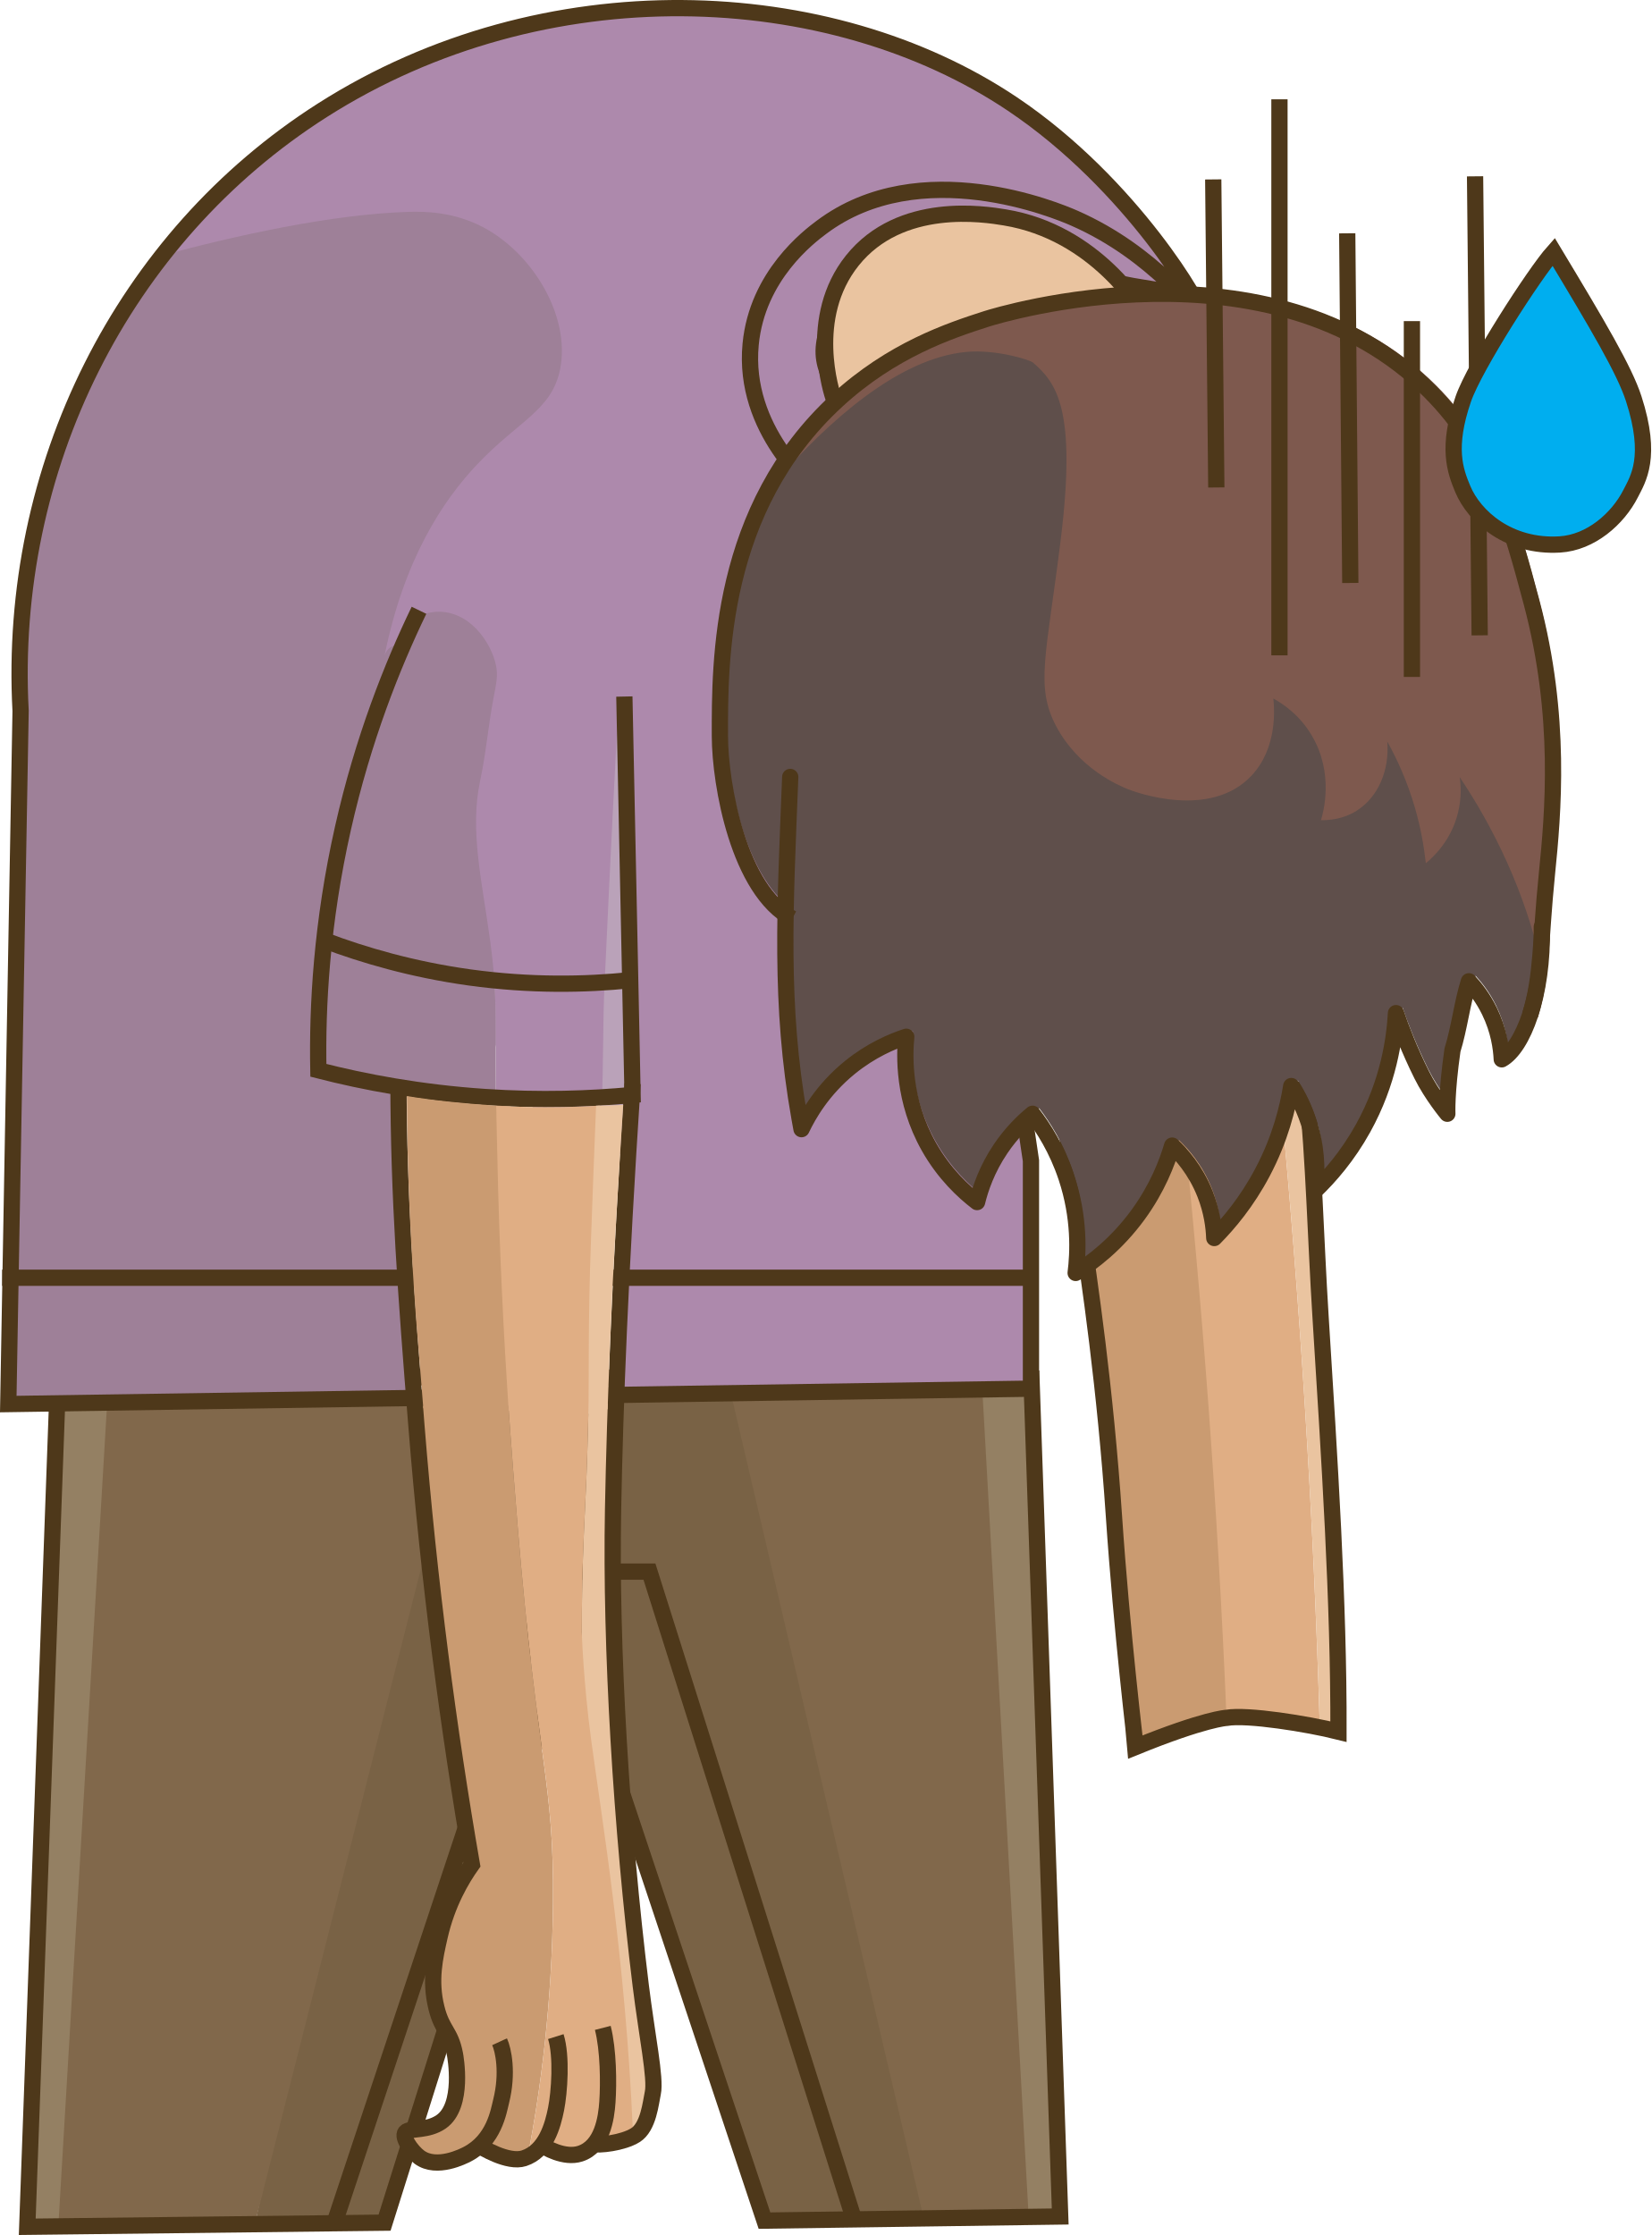
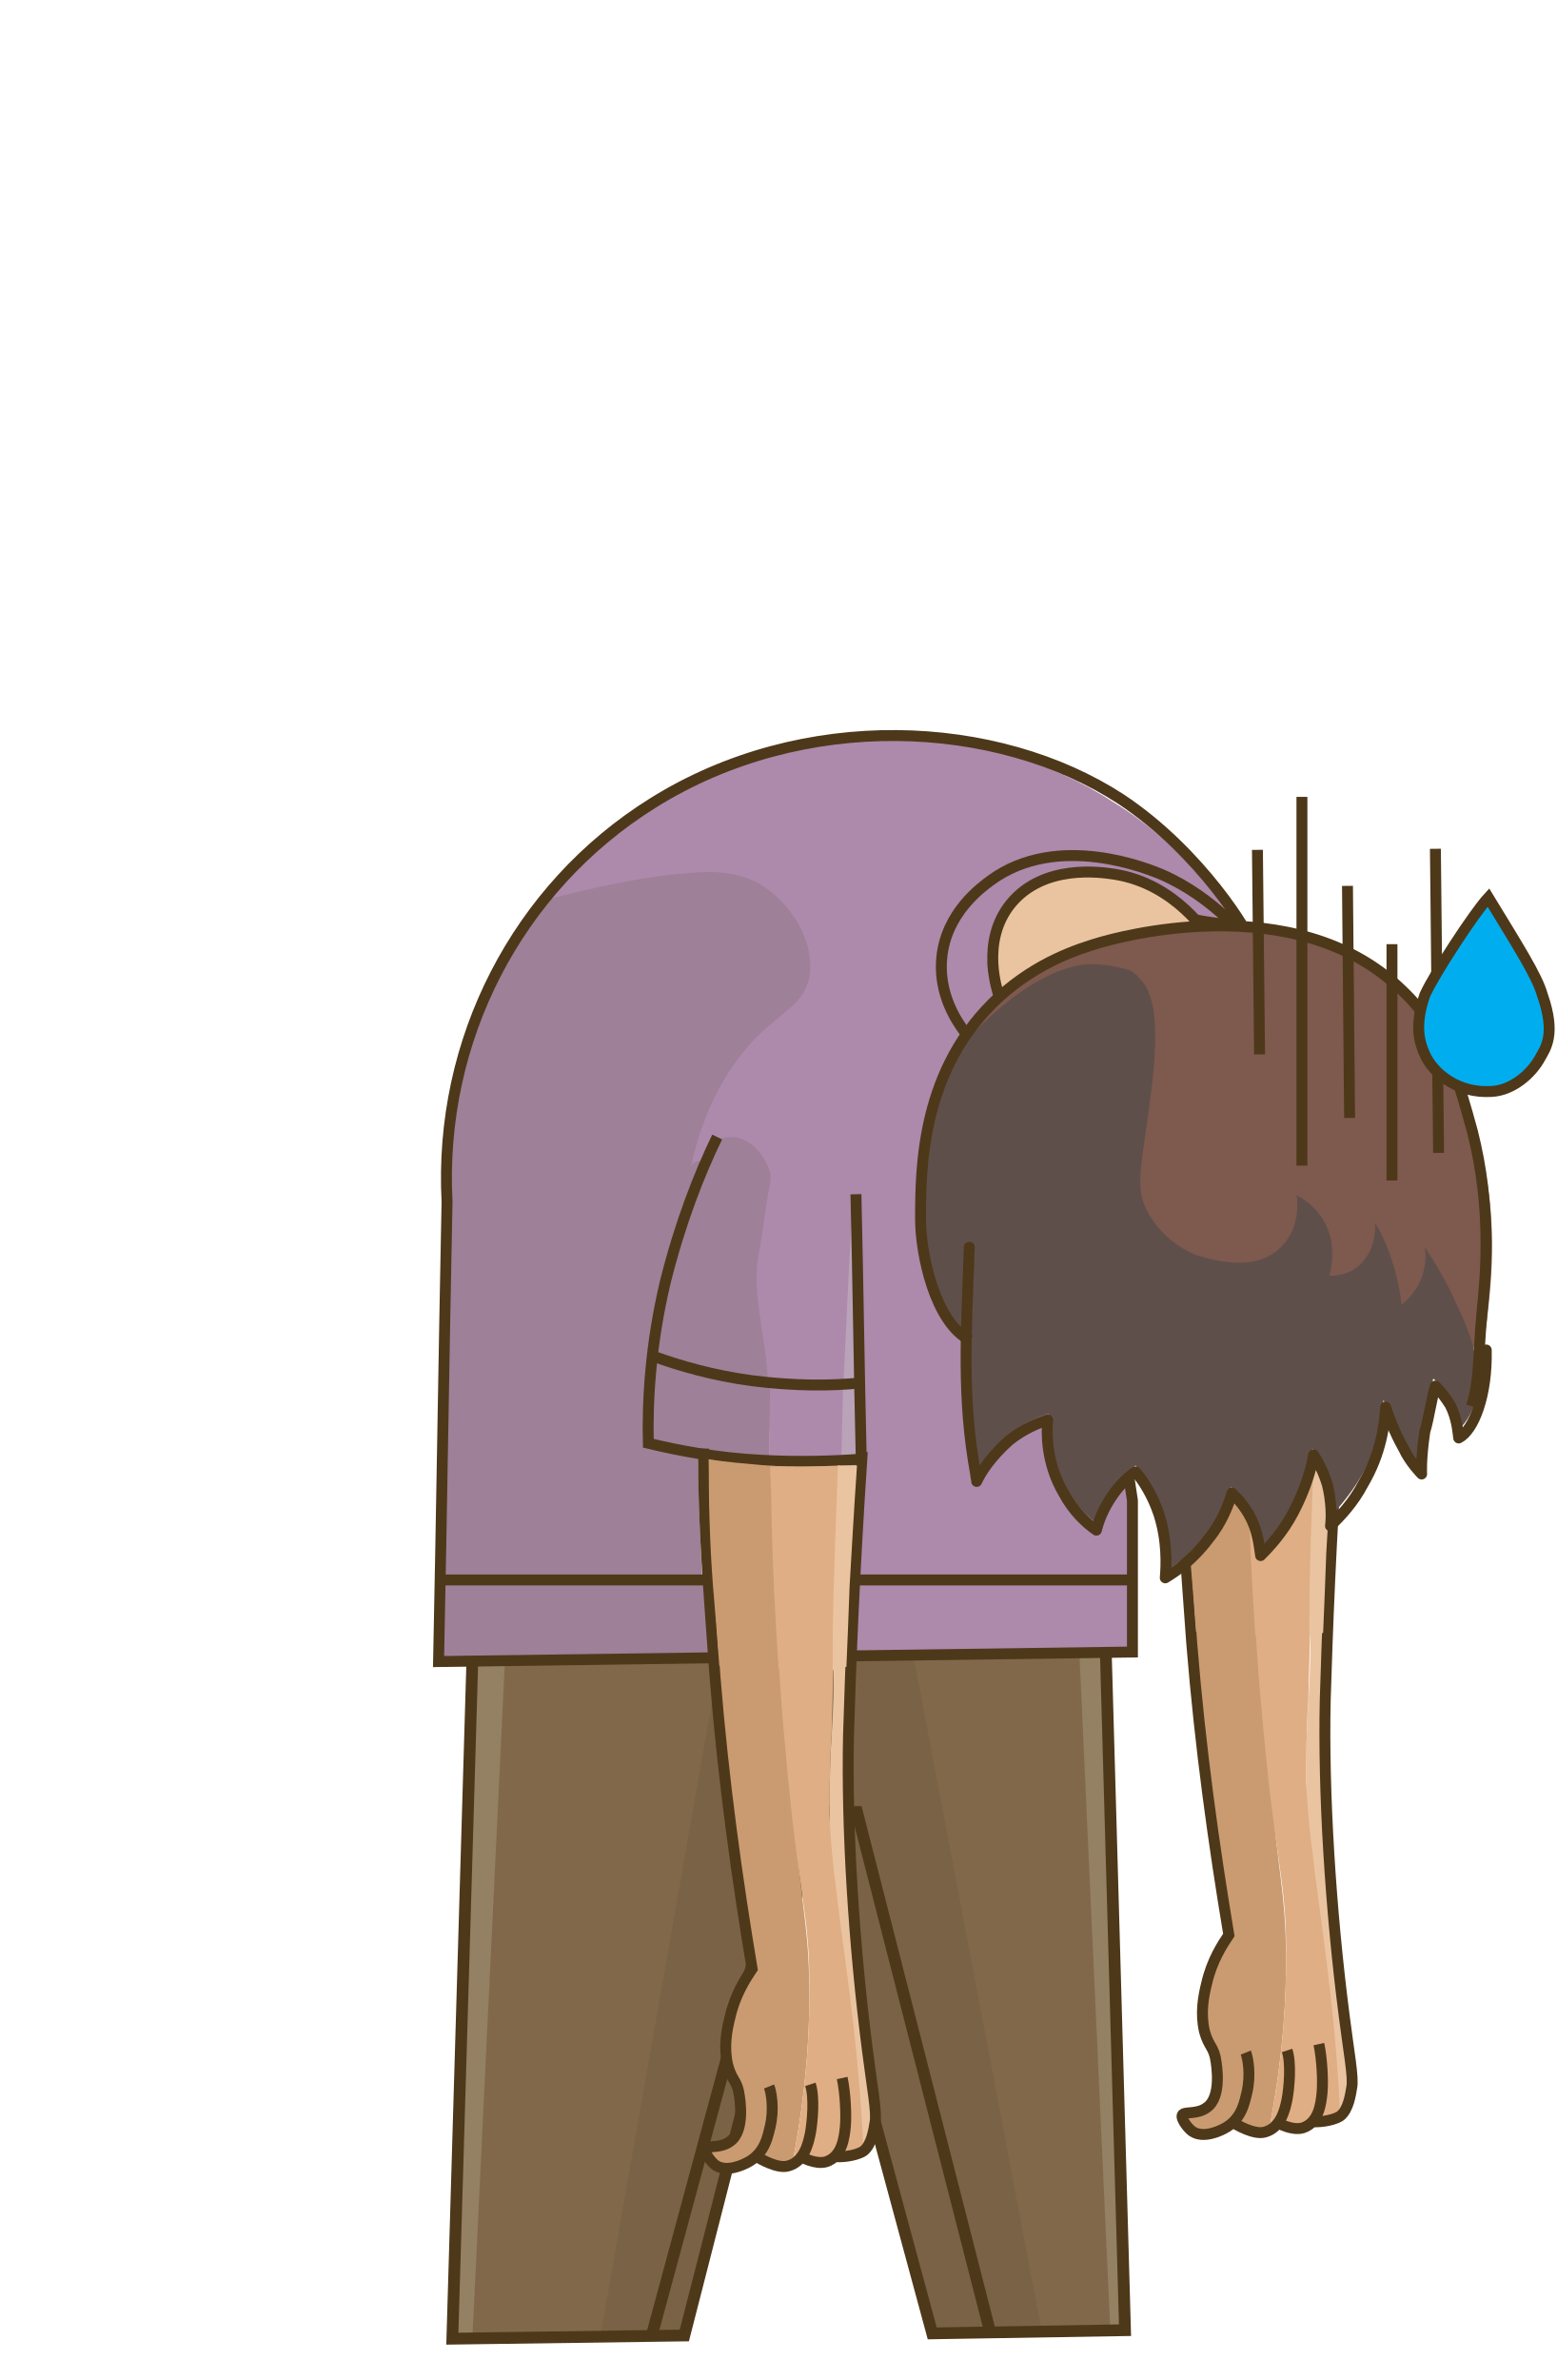
- <svg xmlns="http://www.w3.org/2000/svg" id="Layer_2" data-name="Layer 2" viewBox="0 0 101.563 137.465">
-   <defs>
-     <style>
-       .cls-1 {
-         fill: #ad89ac;
-       }
- 
-       .cls-2 {
-         fill: #baa2b9;
-       }
- 
-       .cls-3 {
-         fill: #7e594e;
-       }
- 
-       .cls-4, .cls-5, .cls-6, .cls-7 {
-         stroke-miterlimit: 10;
-       }
- 
-       .cls-4, .cls-5, .cls-6, .cls-7, .cls-8 {
-         stroke: #4e381a;
-       }
- 
-       .cls-4, .cls-7, .cls-8 {
-         fill: none;
-       }
- 
-       .cls-9 {
-         fill: #9e8098;
-       }
- 
-       .cls-10 {
-         fill: #796245;
-       }
- 
-       .cls-11 {
-         fill: #5f4f4b;
-       }
- 
-       .cls-12 {
-         fill: #81684b;
-       }
- 
-       .cls-5 {
-         fill: #00aeef;
-       }
- 
-       .cls-13 {
-         fill: #e0ae84;
-       }
- 
-       .cls-14 {
-         fill: #948063;
-       }
- 
-       .cls-6, .cls-15 {
-         fill: #eac4a0;
-       }
- 
-       .cls-16 {
-         fill: #ca9b71;
-       }
- 
-       .cls-7 {
-         stroke-dasharray: 0 2;
-       }
- 
-       .cls-8 {
-         stroke-linecap: round;
-         stroke-linejoin: round;
-       }
-     </style>
-   </defs>
-   <g id="Layer_1-2" data-name="Layer 1">
+ <svg xmlns="http://www.w3.org/2000/svg" version="1.1" id="Layer_2_00000149360121871537483710000004647418743776061362_" x="0px" y="0px" viewBox="0 0 146.9 224.6" style="enable-background:new 0 0 146.9 224.6;" xml:space="preserve">
+   <style type="text/css">
+ 	.st0{fill:#948063;}
+ 	.st1{fill:#796245;}
+ 	.st2{fill:#81684B;}
+ 	.st3{fill:none;stroke:#4E381A;stroke-width:1.11;stroke-miterlimit:10;}
+ 	.st4{fill:none;stroke:#4E381A;stroke-width:1.11;stroke-miterlimit:10;stroke-dasharray:0,2.22;}
+ 	.st5{fill:#CA9B71;}
+ 	.st6{fill:#EAC4A0;}
+ 	.st7{fill:#E0AE84;}
+ 	.st8{fill:none;stroke:#4E381A;stroke-width:1.031;stroke-miterlimit:10;}
+ 	.st9{fill:#BAA2B9;}
+ 	.st10{fill:#9E8098;}
+ 	.st11{fill:#AD89AC;}
+ 	.st12{fill:#EAC4A0;stroke:#4E381A;stroke-width:1.031;stroke-miterlimit:10;}
+ 	.st13{fill:#5F4F4B;}
+ 	.st14{fill:#7E594E;}
+ 	.st15{fill:none;stroke:#4E381A;stroke-width:1.031;stroke-linecap:round;stroke-linejoin:round;}
+ 	.st16{fill:#00AEEF;stroke:#4E381A;stroke-width:1.031;stroke-miterlimit:10;}
+ </style>
+   <g>
+     <polyline class="st0" points="48.5,156 46,220.4 42.7,220.5 44.6,156  " />
+     <polyline class="st0" points="104.5,156.2 106.3,219.7 103.9,219.7 100.1,156.2  " />
+     <polyline class="st1" points="87.5,156.1 99.2,219.7 93.6,219.9 81,170.8 74.9,170.8 61.6,220.2 55,220.3 66.1,156.1  " />
+     <polygon class="st1" points="93.6,219.9 91.6,220 88.1,220 76.1,175.6 64.7,220.2 61.6,220.2 74.9,170.8 81,170.8  " />
+     <polyline class="st2" points="68,156.1 56.7,220.3 44.6,220.5 47.7,156  " />
+     <polyline class="st2" points="101.9,156.2 104.8,219.7 98.3,219.8 86.2,156.1  " />
+     <polyline class="st3" points="44.6,156.3 42.7,220.7 64.6,220.4 76,175.9 88,220.2 106.2,219.9 104.4,156.4  " />
+     <polyline class="st3" points="61.5,220.5 74.9,171 80.9,171 93.5,220.2  " />
+     <line class="st4" x1="91.5" y1="220.2" x2="79.8" y2="174" />
+   </g>
+   <g>
    <g>
+       <path class="st5" d="M121.4,185.1c0,6.3-0.8,11.7-1.6,15.9c-0.2,0.1-0.4,0.2-0.6,0.3c-0.9,0.3-2.3-0.4-2.9-0.8    c-0.2,0.2-0.5,0.4-0.7,0.5s-2,1-3,0.2c-0.5-0.4-1.3-1.4-0.8-1.6c0.3-0.2,1.4,0,2.2-0.6c1.5-1,0.9-4.1,0.9-4.3    c-0.3-1.4-0.8-1.4-1.1-2.9c-0.4-1.7-0.1-3.2,0.2-4.5c0.5-2.1,1.5-3.7,2.1-4.6c-1.5-8.5-2.7-17.6-3.5-27.5c0-0.6-0.1-1.1-0.1-1.7    c2.1,0,4.3-0.1,6.4-0.1c0.2,3.3,0.4,5.9,0.6,7.9C120.3,176.6,121.4,177.3,121.4,185.1L121.4,185.1z" />
+       <path class="st6" d="M127.4,197.2c-0.1,0.6-0.1,2-0.8,2.7c-1.8-11.2-2.9-20-3.1-24.6c-0.2-3.7-0.2-7.1-0.2-7.1    c0-3.6,0.1-6.3,0.2-7.5c0.2-3.3,0.2-4.6,0.2-7.1c0.4,0,0.9,0,1.4,0c-0.1,2.7-0.2,5-0.2,7.2c-0.2,8.7,0.5,19.9,1.8,29.9    C127,193.6,127.5,196.2,127.4,197.2z" />
+       <path class="st7" d="M126.5,199.4c0,0-1.9,0.5-2,0.5c-0.7,0.5-0.4,0.5-0.8,0.5l0,0c-0.2,0.3-0.5,0.5-0.9,0.6    c-0.9,0.3-2-0.2-2.5-0.5c-0.1,0.2-0.3,0.4-0.5,0.5c0.8-4.2,1.6-9.6,1.6-15.9c0.1-7.9-1-8.6-2.3-23.7c-0.2-1.9-0.4-4.7-0.6-7.9    c1.8,0,3.4,0,5.2-0.1c-0.1,2.5-0.1,3.9-0.2,7.1c-0.1,1.2-0.2,3.9-0.2,7.5c0,0,0.1,3.2,0.6,6.8C124.4,179.7,126,188.6,126.5,199.4z    " />
+       <path class="st8" d="M111.4,133.5c0,7.3,0.5,13.3,1.1,21.6c0.8,9.9,2.1,19.1,3.5,27.5c-0.6,0.9-1.6,2.4-2.1,4.6    c-0.3,1.2-0.6,2.8-0.2,4.5c0.4,1.5,0.9,1.4,1.1,2.9c0,0.1,0.6,3.3-0.9,4.3c-0.8,0.6-1.9,0.4-2.2,0.6c-0.4,0.2,0.3,1.2,0.8,1.6    c1.1,0.8,2.8-0.1,3-0.2c1.8-0.9,2-2.7,2.2-3.4c0.4-1.7,0.1-3.3-0.1-3.8" />
+       <path class="st8" d="M126.4,133.7c-0.8,12-1.1,20.2-1.3,26.7c-0.2,8.7,0.5,19.9,1.8,29.9c0.4,3.2,0.9,5.8,0.7,6.7    c-0.1,0.6-0.3,2.1-1.1,2.7c-0.8,0.5-2.3,0.6-2.7,0.5" />
+       <path class="st8" d="M124.5,192.9c0.3,1.4,0.4,3.5,0.3,4.6c-0.1,1-0.3,2.8-1.8,3.3c-1,0.3-2.3-0.4-2.6-0.6" />
+       <path class="st8" d="M121.5,193.5c0.4,1.2,0.2,3.5,0,4.6c-0.2,1-0.6,2.7-2.1,3.1c-1,0.3-2.7-0.7-3-0.9" />
+       <path class="st5" d="M119.3,153.8c-2.1,0-4.2,0.2-6.4,0.2c-0.2-2.8-0.4-5.3-0.6-7.6c-0.3-4-0.4-7.7-0.4-11.9    c1.7,0.3,3.4,0.4,5.4,0.6c0.3,0,0.8,0,1.3,0.1c0,0.8,0,1.6,0,2.7C118.8,143.8,119.1,149.3,119.3,153.8z" />
+       <path class="st7" d="M124.3,135.1c-0.1,2.7-0.2,5.8-0.3,8.6c-0.2,5.5-0.3,8.4-0.3,10.5c-1.8,0-3.4,0-5.2,0.1    c-0.3-4.5-0.6-10-0.7-16.1c0-0.9-0.1-2.2-0.1-3C120.1,135.2,122.3,135.2,124.3,135.1z" />
+       <path class="st6" d="M125.9,135.1c-0.3,4.3-0.5,8.1-0.7,11.4c-0.1,2.7-0.2,5.4-0.3,7.6c-0.5,0-0.7,0.3-1.3,0.3c0-2,0-5.5,0.2-11    c0.1-2.8,0.2-5.6,0.3-8.3C124.7,135.1,125.2,135.1,125.9,135.1z" />
+     </g>
+     <g id="Layer_1-2_00000130632970772739207140000001259600762091052936_">
      <g>
        <g>
-           <polygon class="cls-14" points="7.536 84.488 4.218 136.738 1.738 136.765 3.628 84.475 7.536 84.488" />
-           <polygon class="cls-14" points="65.278 136.135 63.098 136.164 59.704 84.59 63.508 84.605 65.278 136.135" />
-           <polygon class="cls-10" points="57.318 136.245 52.588 136.315 40.008 96.475 33.948 96.475 20.628 136.555 15.718 136.605 27.068 84.525 45.238 84.565 57.318 136.245" />
-           <polygon class="cls-10" points="52.588 136.315 50.628 136.345 47.088 136.395 35.088 100.395 23.718 136.515 20.628 136.555 33.948 96.475 40.008 96.475 52.588 136.315" />
-           <polygon class="cls-12" points="28.565 85.935 15.718 136.605 3.598 136.745 6.698 84.485 28.565 85.935" />
-           <polygon class="cls-12" points="63.263 136.155 56.773 136.245 44.693 84.565 60.373 84.595 63.263 136.155" />
-         </g>
-         <polygon class="cls-4" points="47.023 136.58 65.213 136.327 63.445 84.79 3.571 84.664 1.676 136.959 23.655 136.706 35.023 100.58 47.023 136.58" />
-         <polyline class="cls-4" points="20.568 136.744 33.888 96.664 39.948 96.664 52.528 136.504" />
-         <line class="cls-7" x1="50.568" y1="136.534" x2="38.818" y2="99.064" />
-       </g>
-       <g>
-         <g>
-           <path class="cls-2" d="m35.309,40.631c-6.165,1.819-9.722,23.297-.758,28.989,3.043,1.933,7.621,2.103,10.484,0,6.313-4.636,4.222-20.267-3.979-26.716-1.527-1.201-3.671-2.886-5.747-2.274Z" />
-           <path class="cls-9" d="m36.083,22.109c-.51,2.55-2.629,3.639-5.179,6.339-2.09,2.21-2.516-.056-3.726,5.914.29-.9-2.684,4.327-1.984,3.847-1.57,3.34-3.27,7.68-4.44,12.91-.55,2.44-.92,4.75-1.15,6.91h-.01c-.33,3.01-.4,5.7-.36,7.99,1.48.38,3.13.74,4.93,1.04.02,4.1.17,7.78.43,11.72H.304c.2-11.62.41-23.24.62-34.86-.56-10.37,2.68-20.39,8.85-28.16,4.75-1.28,9.559-4.309,14.309-4.449.9-.02,3.887.157,5.747,1.137,3.08,1.63,6.893,6.443,6.253,9.663Z" />
-           <path class="cls-9" d="m25.124,86.169c-8.32.13-16.64.25-24.96.38.05-2.59.09-5.18.14-7.77h24.29c.14,2.32.33,4.74.53,7.39Z" />
-           <path class="cls-1" d="m73.144,18.629c-.19-.13-.48-.23-.82-.32h-.01c-1.23-1.28-3.42-3.32-6.59-4.71-1.02-.44-9.46-3.99-15.54.57-.74.56-3.95,2.97-4.36,7.2-.5,5.28,3.79,8.8,4.17,9.1.97.81,1.95,1.62,2.92,2.43,1.68,1.4,3.36,2.8,5.04,4.2,1.7,11.49,3.41,22.99,5.11,34.48v7.2h-25.2c.17-3.33.39-7.04.66-11.24h.04c0-.18-.01-.35-.01-.53v-.01c-.05-2.18-.09-4.34-.14-6.52-.12-5.82-.24-11.63-.36-17.45-.17,3.14-.51,9.67-.87,17.56-2,.14-5.874-.607-8.364-.837-.04-.76.13-.924,0-1.914-.5-3.73-.915-6.971-.255-10.051.36-1.68-.32-2.667,0-4.357.18-.94.12-1.815,0-2.435-.29-1.44.444-2.374-1.576-2.274-.58.03-.963.228-1.453.568-.7.48-1.591.13-1.881,1.03,1.21-5.97,3.6-9.54,5.69-11.75,2.55-2.7,4.6-3.32,5.11-5.87.64-3.22-1.65-7.09-4.73-8.72-1.86-.98-3.65-.97-4.55-.95-4.75.14-10.65,1.45-15.4,2.73,2.7-3.42,5.96-6.4,9.72-8.79,13.65-8.69,31.19-7.92,42.44-.38,6,4.03,10.03,9.87,11.21,12.04Z" />
-           <path class="cls-1" d="m37.184,60.589c-.11,2.26-.06,4.886-.17,7.326-1.92.13-4.2-.076-6.51-.186-.04-3.75.03-5.39-.09-7.21,2.49.23,4.77.21,6.77.07Z" />
-           <path class="cls-1" d="m63.064,78.779v6.82l-25.5.39c.07-2.19.18-4.58.3-7.21h25.2Z" />
-           <path class="cls-1" d="m72.314,18.309c-1.57-.4-4.41-.52-6.02-1.49-3.52-2.1-8.29-2.36-11.94-.19-1.12.67-3.55,2.11-3.98,4.55-.4,2.23,1.32,2.84,2.08,7.58.3,1.84.68,2.77.46,4.14-.97-.81-1.95-1.62-2.92-2.43-.38-.3-4.67-3.82-4.17-9.1.41-4.23,3.62-6.64,4.36-7.2,6.08-4.56,14.52-1.01,15.54-.57,3.17,1.39,5.36,3.43,6.59,4.71Z" />
-           <path class="cls-16" d="m34.014,117.059c-.05,6.2-.77,11.52-1.55,15.58-.17.13-.36.23-.58.3-.86.27-2.22-.44-2.75-.77-.21.2-.45.37-.74.52-.22.11-1.87.96-2.94.19-.49-.36-1.21-1.36-.79-1.6.34-.19,1.32-.03,2.12-.58,1.44-.99.88-4.04.85-4.17-.27-1.43-.77-1.39-1.13-2.84-.43-1.71-.09-3.15.19-4.36.46-2.08,1.37-3.59,1.98-4.45-1.42-8.26-2.63-17.29-3.41-27-.05-.58-.09-1.15-.14-1.71,2.04-.03,4.08-.06,6.12-.09.22,3.15.43,5.78.59,7.73,1.23,14.86,2.25,15.59,2.18,23.25Z" />
-           <path class="cls-15" d="m39.814,128.909c-.12.58-.122,2.03-.842,2.59-1.72-11.05-2.768-19.63-2.998-24.11-.19-3.65-.19-7.01-.19-7.01,0-3.55.13-6.18.19-7.39.16-3.22.17-4.45.24-6.98.45-.01.9-.02,1.35-.02-.1,2.6-.16,4.93-.2,7.07-.16,8.46.5,19.54,1.7,29.27.38,3.06.94,5.7.75,6.58Z" />
-           <path class="cls-13" d="m38.925,131.049c-.03.03-1.841.525-1.871.545-.71.45-.359.545-.849.485h-.01c-.21.26-.49.46-.85.58-.88.28-1.92-.24-2.36-.52-.15.19-.32.37-.52.5.78-4.06,1.5-9.38,1.55-15.58.07-7.66-.95-8.39-2.18-23.25-.16-1.95-.37-4.58-.59-7.73,1.66-.02,3.32-.05,4.97-.07-.07,2.53-.08,3.76-.24,6.98-.06,1.21-.19,3.84-.19,7.39,0,0,.094,3.056.583,6.678.643,4.764,2.108,13.405,2.558,23.992Z" />
-           <path class="cls-9" d="m30.164,57.969c.13.99.21,1.79.25,2.55-.61-.05-1.24-.12-1.88-.21-3.52-.49-6.52-1.37-8.93-2.28.23-2.16.6-4.47,1.15-6.91,1.17-5.23,2.87-9.57,4.44-12.91.49-.34,1.07-.55,1.65-.58,2.02-.1,3.38,1.88,3.67,3.32.12.62.02,1.05-.16,1.99-.32,1.69-.46,3.4-.82,5.08-.66,3.08.13,6.22.63,9.95Z" />
-           <path class="cls-9" d="m30.504,67.729c-.34-.02-.69-.04-1.04-.06-1.89-.13-3.66-.34-5.3-.61-1.8-.3-3.45-.66-4.93-1.04-.04-2.29.03-4.98.36-7.99h.01c2.41.91,5.41,1.79,8.93,2.28.64.09,1.27.16,1.88.21.12,1.82.05,3.46.09,7.21Z" />
-           <path class="cls-4" d="m73.835,19.283c.235-.218-4.168-7.926-11.558-12.884-11.246-7.546-28.789-8.309-42.442.379C7.528,14.61.465,28.796,1.267,43.726c-.253,14.211-.505,28.421-.758,42.632,20.968-.316,41.937-.632,62.905-.947v-14.021c-1.705-11.495-3.411-22.989-5.116-34.484-2.653-2.211-5.305-4.421-7.958-6.632-.376-.298-4.67-3.818-4.168-9.095.403-4.235,3.613-6.642,4.358-7.2,6.084-4.561,14.517-1.015,15.537-.568,5.012,2.195,7.597,6.032,7.768,5.874Z" />
-           <path class="cls-4" d="m73.725,18.668c-.596-.97-4.938-.746-7.089-2.037-3.514-2.108-8.286-2.361-11.937-.189-1.12.666-3.547,2.11-3.979,4.547-.395,2.231,1.317,2.838,2.084,7.579.311,1.921.719,2.852.426,4.334" />
-           <line class="cls-4" x1=".13" y1="78.589" x2="63.793" y2="78.589" />
-           <path class="cls-4" d="m25.772,37.536c-1.644,3.405-3.438,7.913-4.674,13.389-1.316,5.836-1.591,10.969-1.516,14.905,2.82.724,6.27,1.376,10.232,1.642,3.424.23,6.492.121,9.095-.126-.168-8.168-.337-16.337-.505-24.505" />
-           <path class="cls-4" d="m19.94,57.837h.01c2.41.91,5.41,1.79,8.93,2.28,3.77.52,7.13.45,9.88.17" />
-           <path class="cls-4" d="m24.509,66.526c.017,7.184.454,13.017,1.105,21.158.778,9.718,1.982,18.745,3.411,27-.613.861-1.521,2.37-1.99,4.453-.273,1.213-.616,2.655-.189,4.358.363,1.45.86,1.418,1.137,2.842.026.135.584,3.18-.853,4.168-.8.55-1.784.395-2.116.584-.423.242.297,1.235.789,1.595,1.066.778,2.712-.073,2.937-.189,1.658-.857,1.93-2.636,2.084-3.253.438-1.749.134-3.167-.095-3.663" />
-           <path class="cls-4" d="m38.909,66.652c-.772,11.805-1.081,19.825-1.2,26.211-.158,8.463.505,19.547,1.705,29.274.378,3.065.932,5.7.742,6.584-.13.606-.263,2.1-1.074,2.605-.775.483-2.25.641-2.637.537" />
-           <path class="cls-4" d="m37.078,124.726c.347,1.358.363,3.379.284,4.547-.068,1.011-.317,2.75-1.674,3.189-.973.315-2.154-.369-2.479-.6" />
-           <path class="cls-4" d="m34.188,125.262c.379,1.208.221,3.426.016,4.453-.199.994-.62,2.592-1.977,3.031-.973.315-2.592-.654-2.918-.884" />
          <g>
-             <path class="cls-16" d="m77.325,105.288c-2.36.26-6.291,1.44-7.471,2.16-.91-12.13-2.23-23.22-3.75-34.92-.04-1.23-.07-2.46-.1-3.7,2.22-.31,6.51-.91,8.73-1.23,1.29,12.24,2.051,24.749,2.591,37.689Z" />
-             <path class="cls-13" d="m81.184,106.309c-1.93-.74-3.93-.86-5.74-.65-.54-12.94-1.49-25.53-2.78-37.77,2.02-.28,4.04-.57,6.06-.85,1.21,12.72,2.06,25.81,2.46,39.27Z" />
-             <path class="cls-15" d="m82.674,107.009c-.49-.28-.99-.51-1.49-.7-.4-13.46-1.25-26.55-2.46-39.27.69-.1,1.37-.19,2.06-.29.63,13.42,1.26,26.84,1.89,40.26Z" />
-             <path class="cls-4" d="m66.435,74.883c.596,3.997,1.55,10.478,2.084,18.379.479,7.089,1.332,14.124,1.335,14.186h0c4.265-1.734,5.59-1.79,5.59-1.79,1.277-.224,4.991.372,6.886.846.022-8.034-.552-16.732-1.105-25.547-.302-4.803-.401-9.479-.853-14.021-4.674.758-10.305.747-14.979,1.505.281,1.61.65,3.816,1.042,6.442Z" />
-           </g>
-           <path class="cls-16" d="m32.105,86.434c-2.04.03-4.028.154-6.068.184-.2-2.65-.442-5.164-.582-7.484-.26-3.94-.41-7.62-.43-11.72,1.64.27,3.313.439,5.203.569.35.02.837.042,1.177.062.01.75-.02,1.629 0,2.569.12,5.98.41,11.41.7,15.82Z" />
-           <path class="cls-13" d="m36.888,68c-.11,2.64-.201,5.699-.301,8.429-.2,5.38-.28,8.24-.33,10.26-1.65.02-3.31.05-4.97.07-.29-4.41-.58-9.84-.7-15.82-.02-.94-.055-2.171-.065-2.921,2.31.11,4.446.112,6.366-.018Z" />
-           <path class="cls-15" d="m38.335,67.949c-.27,4.2-.49,7.91-.66,11.24-.12,2.63-.231,5.298-.301,7.488-.45,0-.734.274-1.184.284.05-2.02-.035-5.422.165-10.802.1-2.73.2-5.51.31-8.15.57-.03,1.14-.01,1.67-.06Z" />
-         </g>
-         <g>
-           <path class="cls-6" d="m51.289,24.55c-.128-.366-1.669-5.02,1.137-8.526,2.967-3.707,8.168-2.852,9.379-2.653,5.608.922,8.46,5.672,8.905,6.442" />
-           <g>
-             <path class="cls-11" d="m94.993,60.103c-.41,2.47-1.3,4.21-2.21,4.71-.03-.68-.17-1.77-.76-2.97-.4-.81-.88-1.42-1.26-1.83-.42,1.35-.59,2.88-1.01,4.23-.38,2.65-.32,3.92-.32,3.92,0,0-.95-1.14-1.58-2.4-.76-1.54-1.26-2.86-1.58-3.79-.08,1.56-.44,4.23-2.02,7.07-.95,1.73-2.07,2.99-2.97,3.85.12-.83.19-2.19-.25-3.79-.32-1.15-.8-2.04-1.2-2.65-.21,1.31-.67,3.23-1.77,5.31-.96,1.82-2.09,3.15-2.96,4.04-.03-.66-.14-1.63-.57-2.72-.59-1.48-1.48-2.45-2.02-2.97-.32,1.06-.91,2.62-2.09,4.24-1.34,1.85-2.86,2.97-3.85,3.6.15-1.22.26-3.39-.57-5.88-.58-1.76-1.43-3.06-2.08-3.91-.57.46-1.3,1.16-1.96,2.14-.86,1.27-1.26,2.48-1.45,3.29-.82-.63-2.02-1.72-2.97-3.41-1.61-2.86-1.5-5.64-1.39-6.76-.87.28-2.16.83-3.48,1.89-1.66,1.36-2.54,2.9-2.96,3.79-.05-.23-.09-.46-.13-.69-.77-4.3-.93-8.23-.85-12.51-2.98-2.02-4.04-8.11-4.05-10.95-.01-3.51-.02-9.75,3.12-15.46,3.15-3.54,7.734-8.266,11.964-8.646,1.8-.16,4.527.957,4.737,1.137,1.42,1.24,2.958,2.836,1.958,10.916-.88,7.13-2.169,8.54-.869,11,1.38,2.6,3.615,3.161,4.245,3.411.44.17,3.621,1.846,6.161-.884,1.6-1.72,1.765-4.905,1.705-5.495.56.31,3.039,2.51,3.789,3.789,1.39,2.33.645,4.222.505,4.672.49.01.749-.299,1.579-.819,1.33-.83,1.466-3.364,1.326-5.144.58,1.04,2.678,3.674,3.158,5.333.37,1.27-.302,1.862-.191,2.842.45-.37.603-.812,1.013-2.532.22-.89.61-2.768.53-3.278,1,1.49,3.161,3.824,4.081,5.874.9,2.01.77,5.395,1.22,7.225.11.41.2.81.28,1.21Z" />
-             <path class="cls-3" d="m95.563,53.383c-.2,2.02-.5,3.86-.85,5.51-.45-1.83-1.09-3.79-1.99-5.8-.92-2.05-1.94-3.81-2.94-5.3.08.51.12,1.29-.1,2.18-.41,1.72-1.53,2.75-1.98,3.12-.11-.98-.3-2.14-.67-3.41-.48-1.66-1.12-3.03-1.7-4.07.14,1.78-.57,3.43-1.9,4.26-.83.52-1.69.58-2.18.57.14-.45.82-2.88-.57-5.21-.75-1.28-1.8-1.96-2.36-2.27.06.59.27,3.01-1.33,4.73-2.54,2.73-7.14,1.03-7.58.86-.63-.25-3.07-1.29-4.45-3.89-1.3-2.46-.6-4.33.28-11.46,1-8.08-.28-9.66-1.7-10.9-.21-.18-2.28-.82-4.08-.66-4.23.38-8.51,4.31-11.66,7.85,1-1.82,2.33-3.59,4.08-5.2,3.4-3.11,6.92-4.29,9.19-5.02.76-.24,17.51-5.36,27.29,4.46,3.81,3.82,5.02,8.36,6.25,12.97,1.87,7.02,1.32,13.03.95,16.68Z" />
-             <path class="cls-4" d="m94.112,62.438c.756-2.496.601-4.357,1.042-8.716.369-3.646.924-9.655-.947-16.674-1.23-4.614-2.441-9.156-6.253-12.979-9.783-9.814-26.53-4.695-27.284-4.453-2.276.732-5.799,1.905-9.189,5.021-7.237,6.65-7.212,16.025-7.2,20.653.008,2.969,1.165,9.48,4.453,11.211" />
-             <path class="cls-8" d="m48.607,47.786c-.317,8.054-.668,14.032.568,20.968.041.232.083.464.126.695.423-.892,1.3-2.433,2.968-3.789,1.312-1.067,2.611-1.612,3.474-1.895-.109,1.122-.22,3.898,1.389,6.758.95,1.688,2.148,2.781,2.968,3.411.198-.812.598-2.021,1.453-3.284.665-.982,1.39-1.681,1.958-2.147.654.849,1.5,2.158,2.084,3.916.826,2.487.722,4.653.568,5.874.99-.622,2.508-1.75,3.853-3.6,1.175-1.617,1.771-3.173,2.084-4.232.548.515,1.435,1.488,2.021,2.968.428,1.082.544,2.052.568,2.716.875-.884,2.003-2.215,2.968-4.042,1.099-2.08,1.559-3.992,1.768-5.305.396.605.881,1.496,1.2,2.653.44,1.592.365,2.96.253,3.789.898-.862,2.012-2.127,2.968-3.853,1.573-2.839,1.935-5.515,2.021-7.074.316.93.817,2.256,1.579,3.789.627,1.262,1.579,2.4,1.579,2.4,0,0-.063-1.263.316-3.916.421-1.347.589-2.884,1.011-4.232.385.412.865,1.017,1.263,1.832.584,1.195.726,2.291.758,2.968,1.29-.711,2.552-3.906,2.463-8.147" />
+             <path class="st9" d="M77.6,110.3c-6.5,1.8-10.1,23.8-0.8,29.6c3.1,1.9,7.9,2.1,10.9,0c6.6-4.7,4.4-20.7-4.2-27.2       C82.1,111.5,79.8,109.7,77.6,110.3z" />
+             <path class="st10" d="M78.5,91.5c-0.5,2.5-2.7,3.7-5.4,6.4c-2.2,2.2-2.6-0.1-3.9,6c0.3-0.9-2.8,4.4-2.1,3.9       c-1.7,3.4-3.4,7.9-4.6,13.2c-0.5,2.4-0.9,4.9-1.3,7l0,0c-0.3,3.1-0.4,5.8-0.4,8.2c1.6,0.4,3.2,0.7,5.1,1c0,4.2,0.2,8,0.4,11.9       H41.2c0.2-11.8,0.4-23.7,0.6-35.6c-0.6-10.6,2.8-20.8,9.3-28.8c5-1.3,10-4.4,14.9-4.5c0.9,0,4.1,0.2,5.9,1.1       C75.1,83.3,79.2,88.2,78.5,91.5L78.5,91.5z" />
+             <path class="st10" d="M67.1,156.8c-8.6,0.1-17.3,0.2-26,0.4c0.1-2.7,0.1-5.3,0.1-8h25.3C66.7,151.6,66.9,154.1,67.1,156.8       L67.1,156.8z" />
+             <path class="st11" d="M117.1,87.9c-0.2-0.1-0.5-0.2-0.8-0.3l0,0c-1.3-1.3-3.5-3.4-6.9-4.8c-1-0.4-9.9-4.1-16.1,0.6       c-0.7,0.6-4.2,3.1-4.6,7.3c-0.5,5.4,4,9,4.4,9.3c1,0.8,2.1,1.6,3,2.4c1.8,1.4,3.5,2.9,5.2,4.3c1.8,11.7,3.5,23.5,5.3,35.2v7.3       H80.3c0.2-3.4,0.4-7.1,0.7-11.4l0,0c0-0.2,0-0.4,0-0.5l0,0c0-2.2-0.1-4.4-0.1-6.6c-0.1-5.9-0.2-11.8-0.4-17.8       c-0.2,3.2-0.5,9.9-0.9,17.9c-2.1,0.1-6.1-0.6-8.8-0.8c0-0.8,0.1-0.9,0-1.9c-0.5-3.8-0.9-7.1-0.3-10.3c0.4-1.7-0.3-2.8,0-4.5       c0.2-0.9,0.1-1.8,0-2.4c-0.3-1.4,0.4-2.4-1.7-2.3c-0.6,0-1,0.2-1.6,0.6c-0.7,0.5-1.7,0.1-2,1c1.3-6.1,3.8-9.7,5.9-12       c2.7-2.8,4.8-3.4,5.3-6c0.6-3.3-1.8-7.2-4.9-8.9c-2-1-3.8-1-4.7-1c-5,0.1-11,1.5-16,2.8c2.8-3.5,6.3-6.5,10.1-9       c14.3-8.9,32.5-8.1,44.2-0.4C111.7,79.7,115.9,85.8,117.1,87.9L117.1,87.9z" />
+             <path class="st11" d="M79.6,130.7c-0.1,2.3-0.1,5-0.2,7.4c-2,0.1-4.4-0.1-6.8-0.2c0-3.9,0-5.5-0.1-7.3       C75.1,130.9,77.5,130.8,79.6,130.7z" />
+             <path class="st11" d="M106.6,149.3v6.9L80,156.6c0.1-2.2,0.2-4.7,0.3-7.3H106.6z" />
+             <path class="st11" d="M116.3,87.6c-1.7-0.4-4.6-0.5-6.3-1.5c-3.6-2.1-8.6-2.4-12.4-0.2c-1.1,0.7-3.6,2.1-4.2,4.6       c-0.4,2.2,1.4,2.9,2.2,7.7c0.3,1.8,0.7,2.9,0.5,4.2c-1-0.8-2-1.6-3-2.4c-0.4-0.3-4.9-3.9-4.4-9.3c0.4-4.3,3.8-6.7,4.6-7.3       c6.4-4.7,15.1-1,16.1-0.6C112.6,84.2,114.9,86.3,116.3,87.6L116.3,87.6z" />
+             <path class="st5" d="M76.4,188.3c0,6.3-0.8,11.7-1.6,15.9c-0.2,0.1-0.4,0.2-0.6,0.3c-0.9,0.3-2.3-0.4-2.9-0.8       c-0.2,0.2-0.5,0.4-0.7,0.5c-0.2,0.1-2,1-3,0.2c-0.5-0.4-1.3-1.4-0.8-1.6c0.3-0.2,1.4,0,2.2-0.6c1.5-1,0.9-4.1,0.9-4.3       c-0.3-1.4-0.8-1.4-1.1-2.9c-0.4-1.7-0.1-3.2,0.2-4.5c0.5-2.1,1.5-3.7,2.1-4.6c-1.5-8.5-2.7-17.6-3.5-27.5       c0-0.6-0.1-1.1-0.1-1.7c2.1,0,4.3-0.1,6.4-0.1c0.2,3.3,0.4,5.9,0.6,7.9C75.3,179.8,76.4,180.5,76.4,188.3L76.4,188.3z" />
+             <path class="st6" d="M82.4,200.4c-0.1,0.6-0.1,2-0.8,2.7c-1.8-11.2-2.9-20-3.1-24.6c-0.2-3.7-0.2-7.1-0.2-7.1       c0-3.6,0.1-6.3,0.2-7.5c0.2-3.3,0.2-4.6,0.2-7.1c0.4,0,0.9,0,1.4,0c-0.1,2.7-0.2,5-0.2,7.2c-0.2,8.7,0.5,19.9,1.8,29.9       C82,196.8,82.5,199.5,82.4,200.4z" />
+             <path class="st7" d="M81.5,202.6c0,0-1.9,0.5-2,0.5c-0.7,0.5-0.4,0.5-0.8,0.5l0,0c-0.2,0.3-0.5,0.5-0.9,0.6       c-0.9,0.3-2-0.2-2.5-0.5c-0.1,0.2-0.3,0.4-0.5,0.5c0.8-4.2,1.6-9.6,1.6-15.9c0.1-7.9-1-8.6-2.3-23.7c-0.2-1.9-0.4-4.7-0.6-7.9       c1.8,0,3.4,0,5.2-0.1c-0.1,2.5-0.1,3.9-0.2,7.1c-0.1,1.2-0.2,3.9-0.2,7.5c0,0,0.1,3.2,0.6,6.8C79.4,182.9,81,191.8,81.5,202.6z       " />
+             <path class="st10" d="M72.3,128.1c0.1,1,0.2,1.8,0.2,2.5c-0.6,0-1.3-0.1-2-0.2c-3.6-0.5-6.8-1.4-9.3-2.3c0.2-2.2,0.6-4.6,1.3-7       c1.3-5.3,3-9.8,4.6-13.2c0.5-0.3,1.1-0.5,1.7-0.6c2.1-0.1,3.5,1.9,3.9,3.4c0.1,0.6,0,1-0.2,2c-0.3,1.7-0.5,3.5-0.8,5.2       C71,121,71.8,124.3,72.3,128.1L72.3,128.1z" />
+             <path class="st10" d="M72.6,138c-0.3,0-0.7,0-1-0.1c-2-0.1-3.9-0.3-5.5-0.6c-1.9-0.3-3.5-0.7-5.1-1c0-2.3,0-5.1,0.4-8.2l0,0       c2.5,0.9,5.6,1.8,9.3,2.3c0.6,0.1,1.4,0.2,2,0.2C72.7,132.6,72.6,134.2,72.6,138z" />
+             <path class="st8" d="M117.9,88.6c0.2-0.2-4.4-8.1-12.1-13.2c-11.7-7.6-30-8.5-44.2,0.4c-12.8,8-20.2,22.4-19.4,37.6       c-0.3,14.5-0.5,29-0.8,43.4c21.9-0.3,43.7-0.6,65.5-0.9v-14.3c-1.8-11.7-3.5-23.5-5.3-35.2c-2.8-2.2-5.5-4.5-8.3-6.7       c-0.4-0.3-4.9-3.9-4.4-9.3c0.4-4.3,3.8-6.7,4.6-7.3c6.4-4.7,15.1-1,16.1-0.6C114.9,84.8,117.6,88.8,117.9,88.6z" />
+             <path class="st8" d="M117.8,88c-0.6-1-5.1-0.7-7.4-2c-3.6-2.1-8.6-2.4-12.4-0.2c-1.1,0.7-3.6,2.1-4.2,4.6       c-0.4,2.2,1.4,2.9,2.2,7.7c0.3,1.9,0.7,3,0.4,4.4" />
+             <line class="st8" x1="41.1" y1="149.1" x2="107.3" y2="149.1" />
+             <path class="st8" d="M67.7,107.3c-1.7,3.5-3.5,8.1-4.9,13.7c-1.4,5.9-1.7,11.2-1.6,15.2c2.9,0.7,6.6,1.4,10.6,1.6       c3.5,0.2,6.8,0.1,9.5-0.1c-0.2-8.4-0.3-16.6-0.5-25" />
+             <path class="st8" d="M61.7,128L61.7,128c2.5,0.9,5.6,1.8,9.3,2.3c4,0.5,7.4,0.5,10.3,0.2" />
+             <path class="st8" d="M66.4,136.7c0,7.3,0.5,13.3,1.1,21.6c0.8,9.9,2.1,19.1,3.5,27.5c-0.6,0.9-1.6,2.4-2.1,4.6       c-0.3,1.2-0.6,2.8-0.2,4.5c0.4,1.5,0.9,1.4,1.1,2.9c0,0.1,0.6,3.3-0.9,4.3c-0.8,0.6-1.9,0.4-2.2,0.6c-0.4,0.2,0.3,1.2,0.8,1.6       c1.1,0.8,2.8-0.1,3-0.2c1.8-0.9,2-2.7,2.2-3.4c0.4-1.7,0.1-3.3-0.1-3.8" />
+             <path class="st8" d="M81.4,137c-0.8,12-1.1,20.2-1.3,26.7c-0.2,8.7,0.5,19.9,1.8,29.9c0.4,3.2,0.9,5.8,0.7,6.7       c-0.1,0.6-0.3,2.1-1.1,2.7c-0.8,0.5-2.3,0.6-2.7,0.5" />
+             <path class="st8" d="M79.5,196.1c0.3,1.4,0.4,3.5,0.3,4.6c-0.1,1-0.3,2.8-1.8,3.3c-1,0.3-2.3-0.4-2.6-0.6" />
+             <path class="st8" d="M76.5,196.7c0.4,1.2,0.2,3.5,0,4.6c-0.2,1-0.6,2.7-2.1,3.1c-1,0.3-2.7-0.7-3-0.9" />
+             <path class="st5" d="M74.3,157c-2.1,0-4.2,0.2-6.4,0.2c-0.2-2.8-0.4-5.3-0.6-7.6c-0.3-4-0.4-7.7-0.4-11.9       c1.7,0.3,3.4,0.4,5.4,0.6c0.3,0,0.8,0,1.3,0.1c0,0.8,0,1.6,0,2.7C73.8,147,74.1,152.6,74.3,157z" />
+             <path class="st7" d="M79.3,138.3c-0.1,2.7-0.2,5.8-0.3,8.6c-0.2,5.5-0.3,8.4-0.3,10.5c-1.8,0-3.4,0-5.2,0.1       c-0.3-4.5-0.6-10-0.7-16.1c0-0.9-0.1-2.2-0.1-3C75.1,138.4,77.3,138.4,79.3,138.3z" />
+             <path class="st6" d="M80.9,138.3c-0.3,4.3-0.5,8.1-0.7,11.4c-0.1,2.7-0.2,5.4-0.3,7.6c-0.5,0-0.7,0.3-1.3,0.3c0-2,0-5.5,0.2-11       c0.1-2.8,0.2-5.6,0.3-8.3C79.7,138.3,80.2,138.3,80.9,138.3z" />
          </g>
          <g>
-             <line class="cls-4" x1="74.626" y1="11.035" x2="74.815" y2="29.982" />
-             <line class="cls-4" x1="78.699" y1="6.108" x2="78.699" y2="40.308" />
-             <line class="cls-4" x1="82.868" y1="14.35" x2="83.057" y2="35.856" />
-             <line class="cls-4" x1="86.847" y1="19.75" x2="86.847" y2="41.635" />
-             <line class="cls-4" x1="90.731" y1="10.845" x2="91.015" y2="39.077" />
-             <path class="cls-5" d="m95.562,15.487c2.724,4.524,4.356,7.274,4.926,9.032,1.168,3.6.266,4.946-.189,5.842-.785,1.546-2.451,3.012-4.358,3.126-3.131.188-5.258-1.705-5.968-3.411-.474-1.137-.993-2.552.033-5.534.693-2.013,4.395-7.754,5.556-9.055Z" />
+             <path class="st12" d="M94.3,94c-0.1-0.4-1.8-5.1,1.1-8.7c3.1-3.8,8.5-3,9.8-2.8c5.8,0.9,8.9,5.8,9.3,6.5" />
+             <g>
+               <path class="st13" d="M139.8,130.2c-0.4,2.5-1.4,4.3-2.3,4.8c0-0.7-0.2-1.8-0.8-3.1c-0.4-0.8-0.9-1.4-1.4-1.8        c-0.4,1.3-0.6,3-1,4.3c-0.4,2.8-0.3,4-0.3,4s-1-1.1-1.7-2.4c-0.8-1.5-1.4-3-1.7-3.9c-0.1,1.6-0.4,4.3-2.1,7.2        c-1,1.7-2.2,3.1-3.1,4c0.1-0.8,0.2-2.2-0.2-3.9c-0.3-1.1-0.8-2-1.3-2.7c-0.2,1.3-0.7,3.3-1.9,5.4c-1,1.8-2.2,3.3-3.1,4.1        c0-0.7-0.1-1.6-0.6-2.8c-0.6-1.5-1.6-2.5-2.1-3.1c-0.3,1.1-0.9,2.7-2.2,4.3c-1.4,1.9-3,3.1-4,3.7c0.1-1.2,0.3-3.5-0.6-6        c-0.6-1.8-1.5-3.2-2.2-4c-0.6,0.5-1.4,1.2-2.1,2.1c-0.9,1.3-1.4,2.5-1.5,3.4c-0.8-0.6-2.1-1.7-3.1-3.5c-1.7-3-1.6-5.7-1.5-6.9        c-0.9,0.3-2.3,0.8-3.6,1.9c-1.8,1.4-2.6,3-3.1,3.9c0-0.2-0.1-0.5-0.1-0.7c-0.8-4.4-0.9-8.4-0.9-12.7c-3.1-2-4.2-8.3-4.2-11.2        c0-3.6,0-10,3.2-15.8c3.3-3.6,8-8.5,12.5-8.8c1.9-0.2,4.7,1,4.9,1.1c1.5,1.2,3.1,2.9,2.1,11.1c-0.9,7.2-2.3,8.7-0.9,11.2        c1.5,2.7,3.8,3.3,4.4,3.5c0.4,0.2,3.8,1.8,6.5-0.9c1.7-1.7,1.9-5,1.8-5.6c0.6,0.3,3.1,2.5,4,3.9c1.5,2.3,0.6,4.3,0.5,4.8        c0.5,0,0.7-0.3,1.7-0.8c1.4-0.8,1.6-3.5,1.4-5.2c0.6,1,2.8,3.8,3.3,5.4c0.4,1.3-0.3,1.9-0.2,2.9c0.4-0.4,0.6-0.8,1-2.5        c0.2-0.9,0.6-2.9,0.5-3.4c1,1.5,3.3,3.9,4.3,6c0.9,2,0.8,5.5,1.3,7.3C139.7,129.4,139.8,129.8,139.8,130.2L139.8,130.2z" />
+               <path class="st14" d="M140.5,123.4c-0.2,2-0.5,4-0.9,5.6c-0.4-1.8-1.1-3.9-2.1-5.9c-0.9-2.1-2-3.9-3-5.4        c0.1,0.5,0.1,1.3-0.1,2.2c-0.4,1.7-1.6,2.9-2.1,3.2c-0.1-1-0.3-2.1-0.7-3.5c-0.5-1.7-1.1-3.1-1.8-4.2c0.1,1.8-0.6,3.5-2,4.4        c-0.8,0.5-1.8,0.6-2.3,0.6c0.1-0.5,0.8-3-0.6-5.3c-0.8-1.3-1.9-2-2.5-2.3c0.1,0.6,0.3,3.1-1.4,4.8c-2.6,2.8-7.4,1-7.9,0.9        c-0.6-0.2-3.2-1.3-4.7-4c-1.4-2.5-0.6-4.4,0.3-11.7c1-8.3-0.3-9.9-1.8-11.1c-0.2-0.2-2.4-0.8-4.3-0.7c-4.4,0.4-8.9,4.4-12.2,8        c1-1.8,2.4-3.7,4.3-5.3c3.5-3.2,7.2-4.4,9.6-5.1c0.8-0.2,18.2-5.5,28.4,4.6c4,3.9,5.2,8.6,6.5,13.3        C141.4,113.5,140.9,119.6,140.5,123.4L140.5,123.4z" />
+               <path class="st8" d="M138.9,132.7c0.8-2.5,0.6-4.5,1-8.9c0.4-3.7,0.9-9.9-0.9-17c-1.3-4.7-2.5-9.4-6.6-13.3        c-10.2-10-27.6-4.8-28.4-4.6c-2.4,0.7-6,1.9-9.6,5.1c-7.5,6.8-7.5,16.3-7.5,21.1c0,3.1,1.3,9.7,4.7,11.4" />
+               <path class="st15" d="M91.5,117.7c-0.3,8.3-0.7,14.3,0.6,21.4c0,0.2,0.1,0.5,0.1,0.7c0.4-0.9,1.4-2.4,3.1-3.9        c1.4-1.1,2.7-1.6,3.6-1.9c-0.1,1.1-0.2,4,1.5,6.9c0.9,1.7,2.2,2.9,3.1,3.5c0.2-0.8,0.6-2,1.6-3.4c0.7-1,1.5-1.7,2.1-2.1        c0.7,0.8,1.6,2.2,2.2,4c0.8,2.5,0.7,4.8,0.6,6c1-0.6,2.6-1.7,4.1-3.7c1.3-1.6,1.9-3.3,2.2-4.3c0.5,0.5,1.5,1.5,2.1,3.1        c0.4,1.1,0.5,2.1,0.6,2.8c0.9-0.9,2.1-2.2,3.1-4.1c1.1-2.1,1.7-4.1,1.9-5.4c0.4,0.6,0.9,1.5,1.3,2.8c0.4,1.6,0.4,3.1,0.3,3.9        c0.9-0.9,2.1-2.1,3.1-4c1.7-2.9,2-5.6,2.1-7.2c0.3,0.9,0.8,2.3,1.7,3.9c0.6,1.3,1.7,2.4,1.7,2.4s-0.1-1.3,0.3-4        c0.4-1.3,0.6-3,1-4.3c0.4,0.4,0.9,1,1.4,1.8c0.6,1.2,0.7,2.3,0.8,3.1c1.4-0.7,2.7-4,2.6-8.3" />
+             </g>
+             <g>
+               <line class="st8" x1="118.7" y1="80.2" x2="118.9" y2="99.5" />
+               <line class="st8" x1="122.9" y1="75.2" x2="122.9" y2="110" />
+               <line class="st8" x1="127.2" y1="83.6" x2="127.4" y2="105.5" />
+               <line class="st8" x1="131.4" y1="89.1" x2="131.4" y2="111.4" />
+               <line class="st8" x1="135.5" y1="80.1" x2="135.8" y2="108.8" />
+               <path class="st16" d="M140.5,84.7c2.8,4.6,4.6,7.4,5.1,9.2c1.3,3.7,0.3,5-0.2,5.9c-0.8,1.5-2.6,3.1-4.6,3.2        c-3.2,0.2-5.5-1.7-6.3-3.5c-0.5-1.1-1-2.7,0-5.6C135.4,91.9,139.2,86.1,140.5,84.7L140.5,84.7z" />
+             </g>
          </g>
        </g>
      </g>
    </g>
  </g>
</svg>
